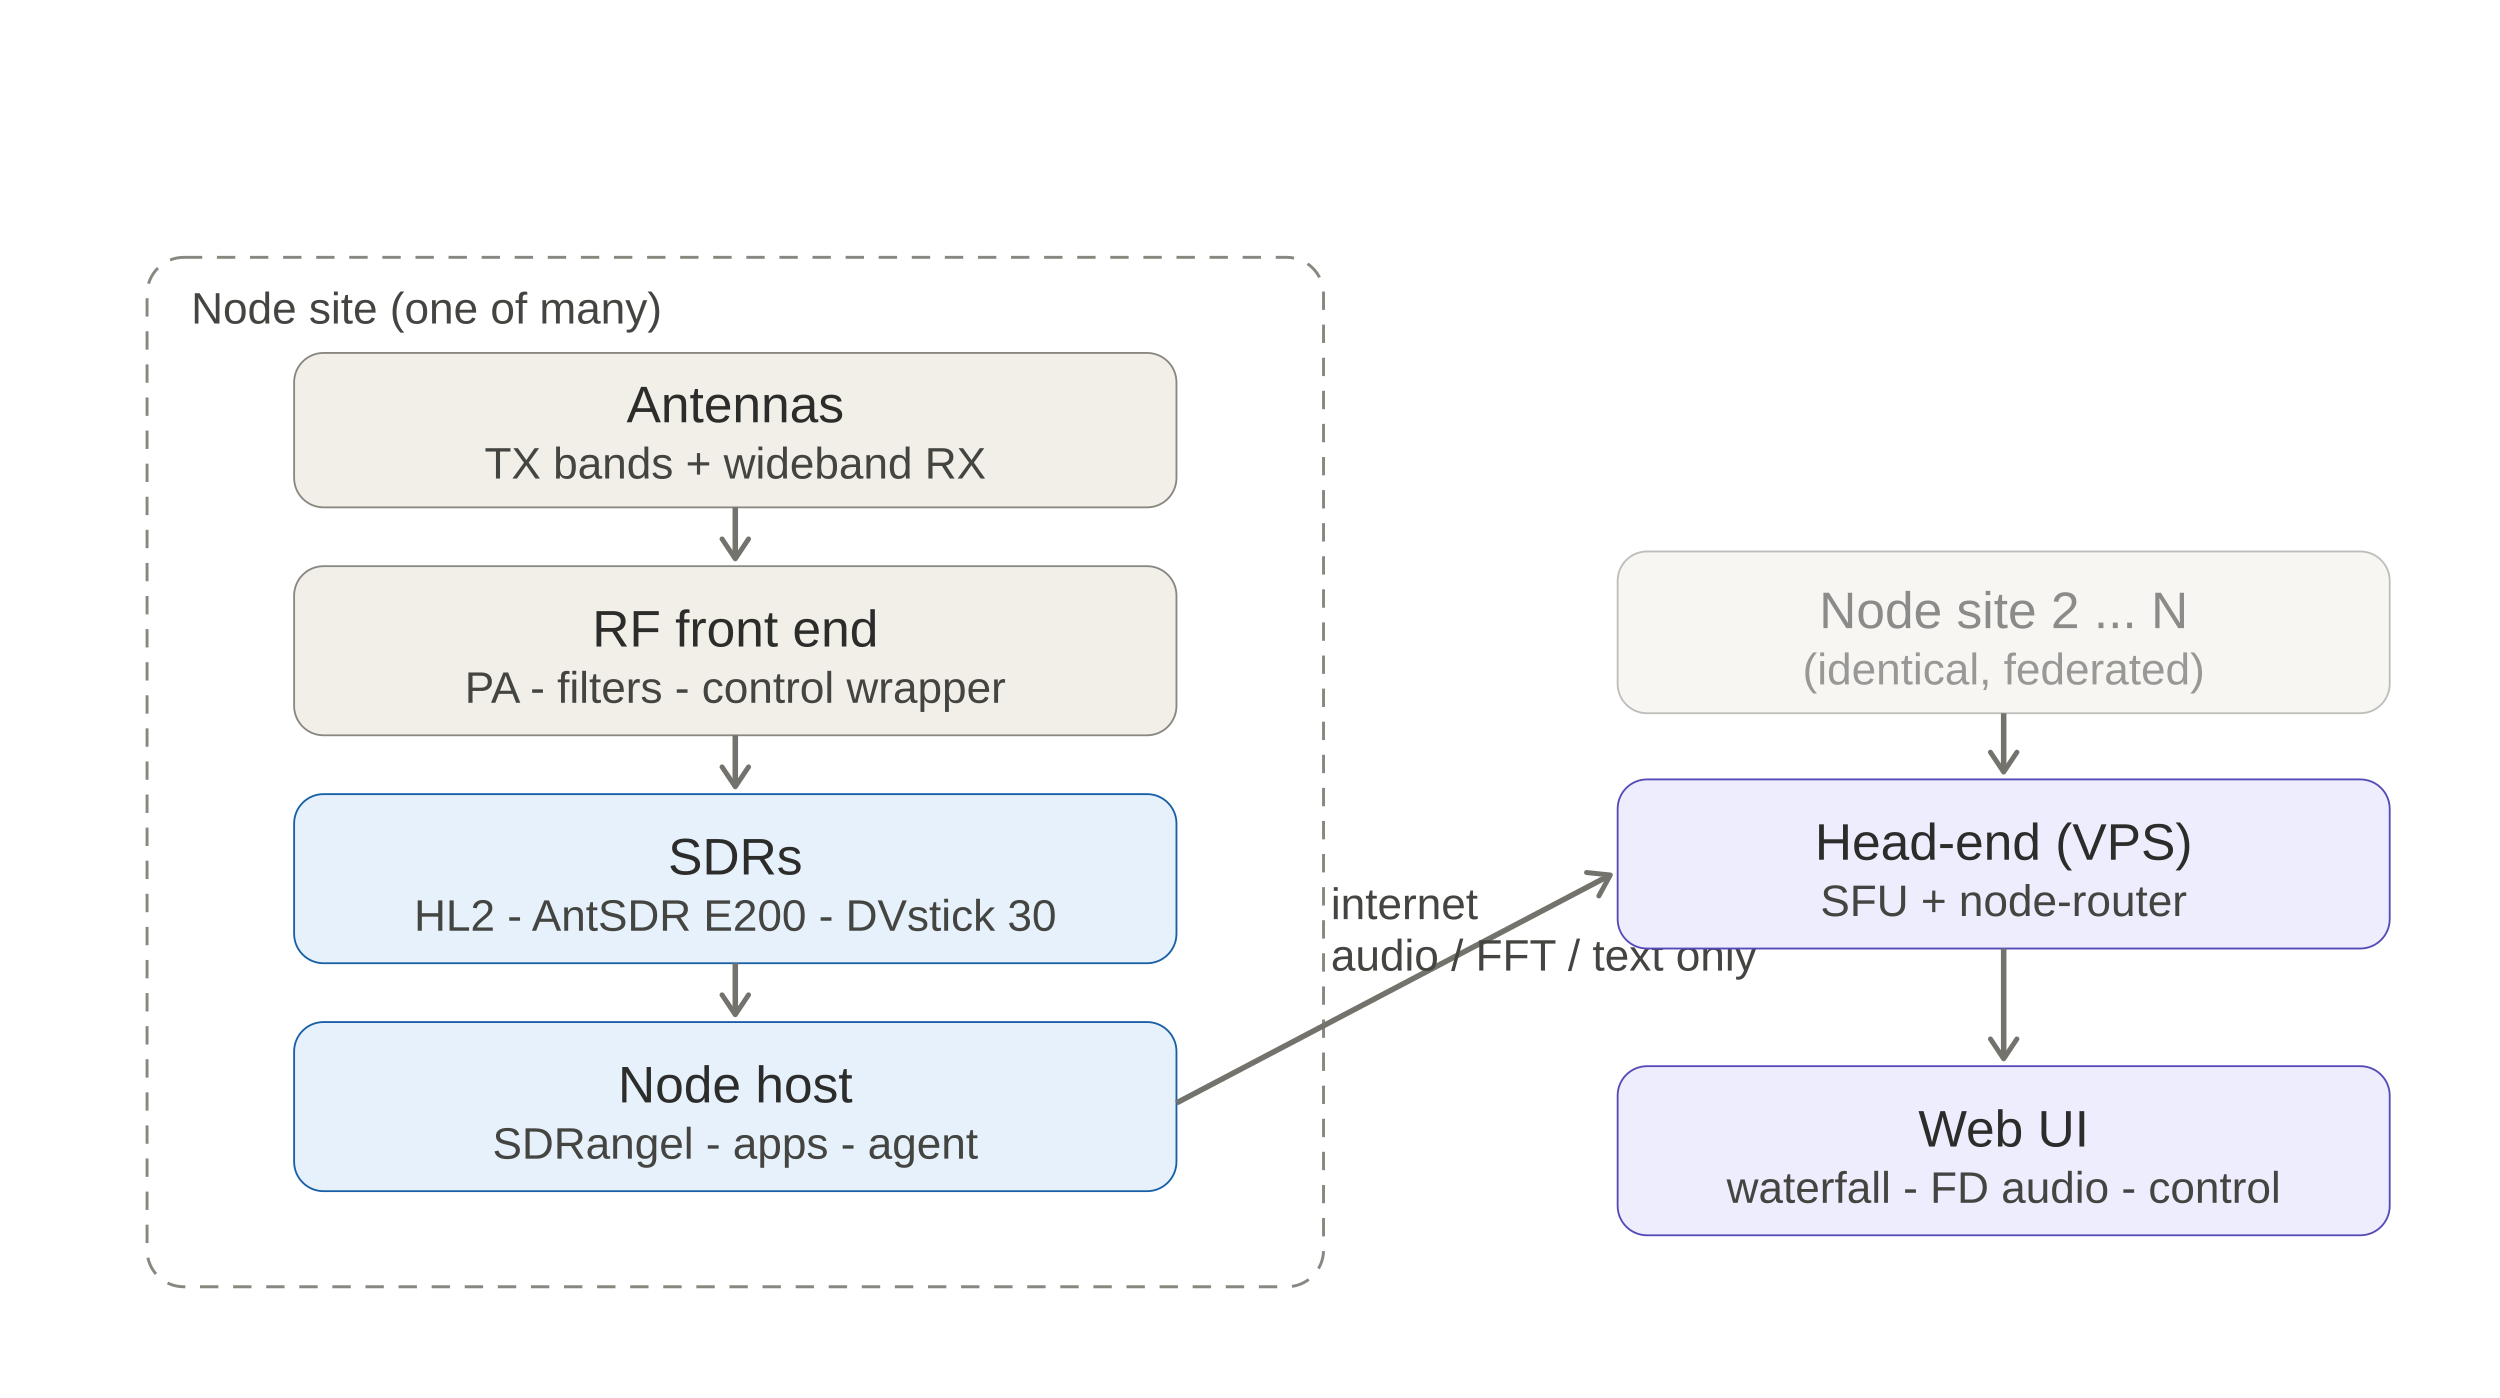
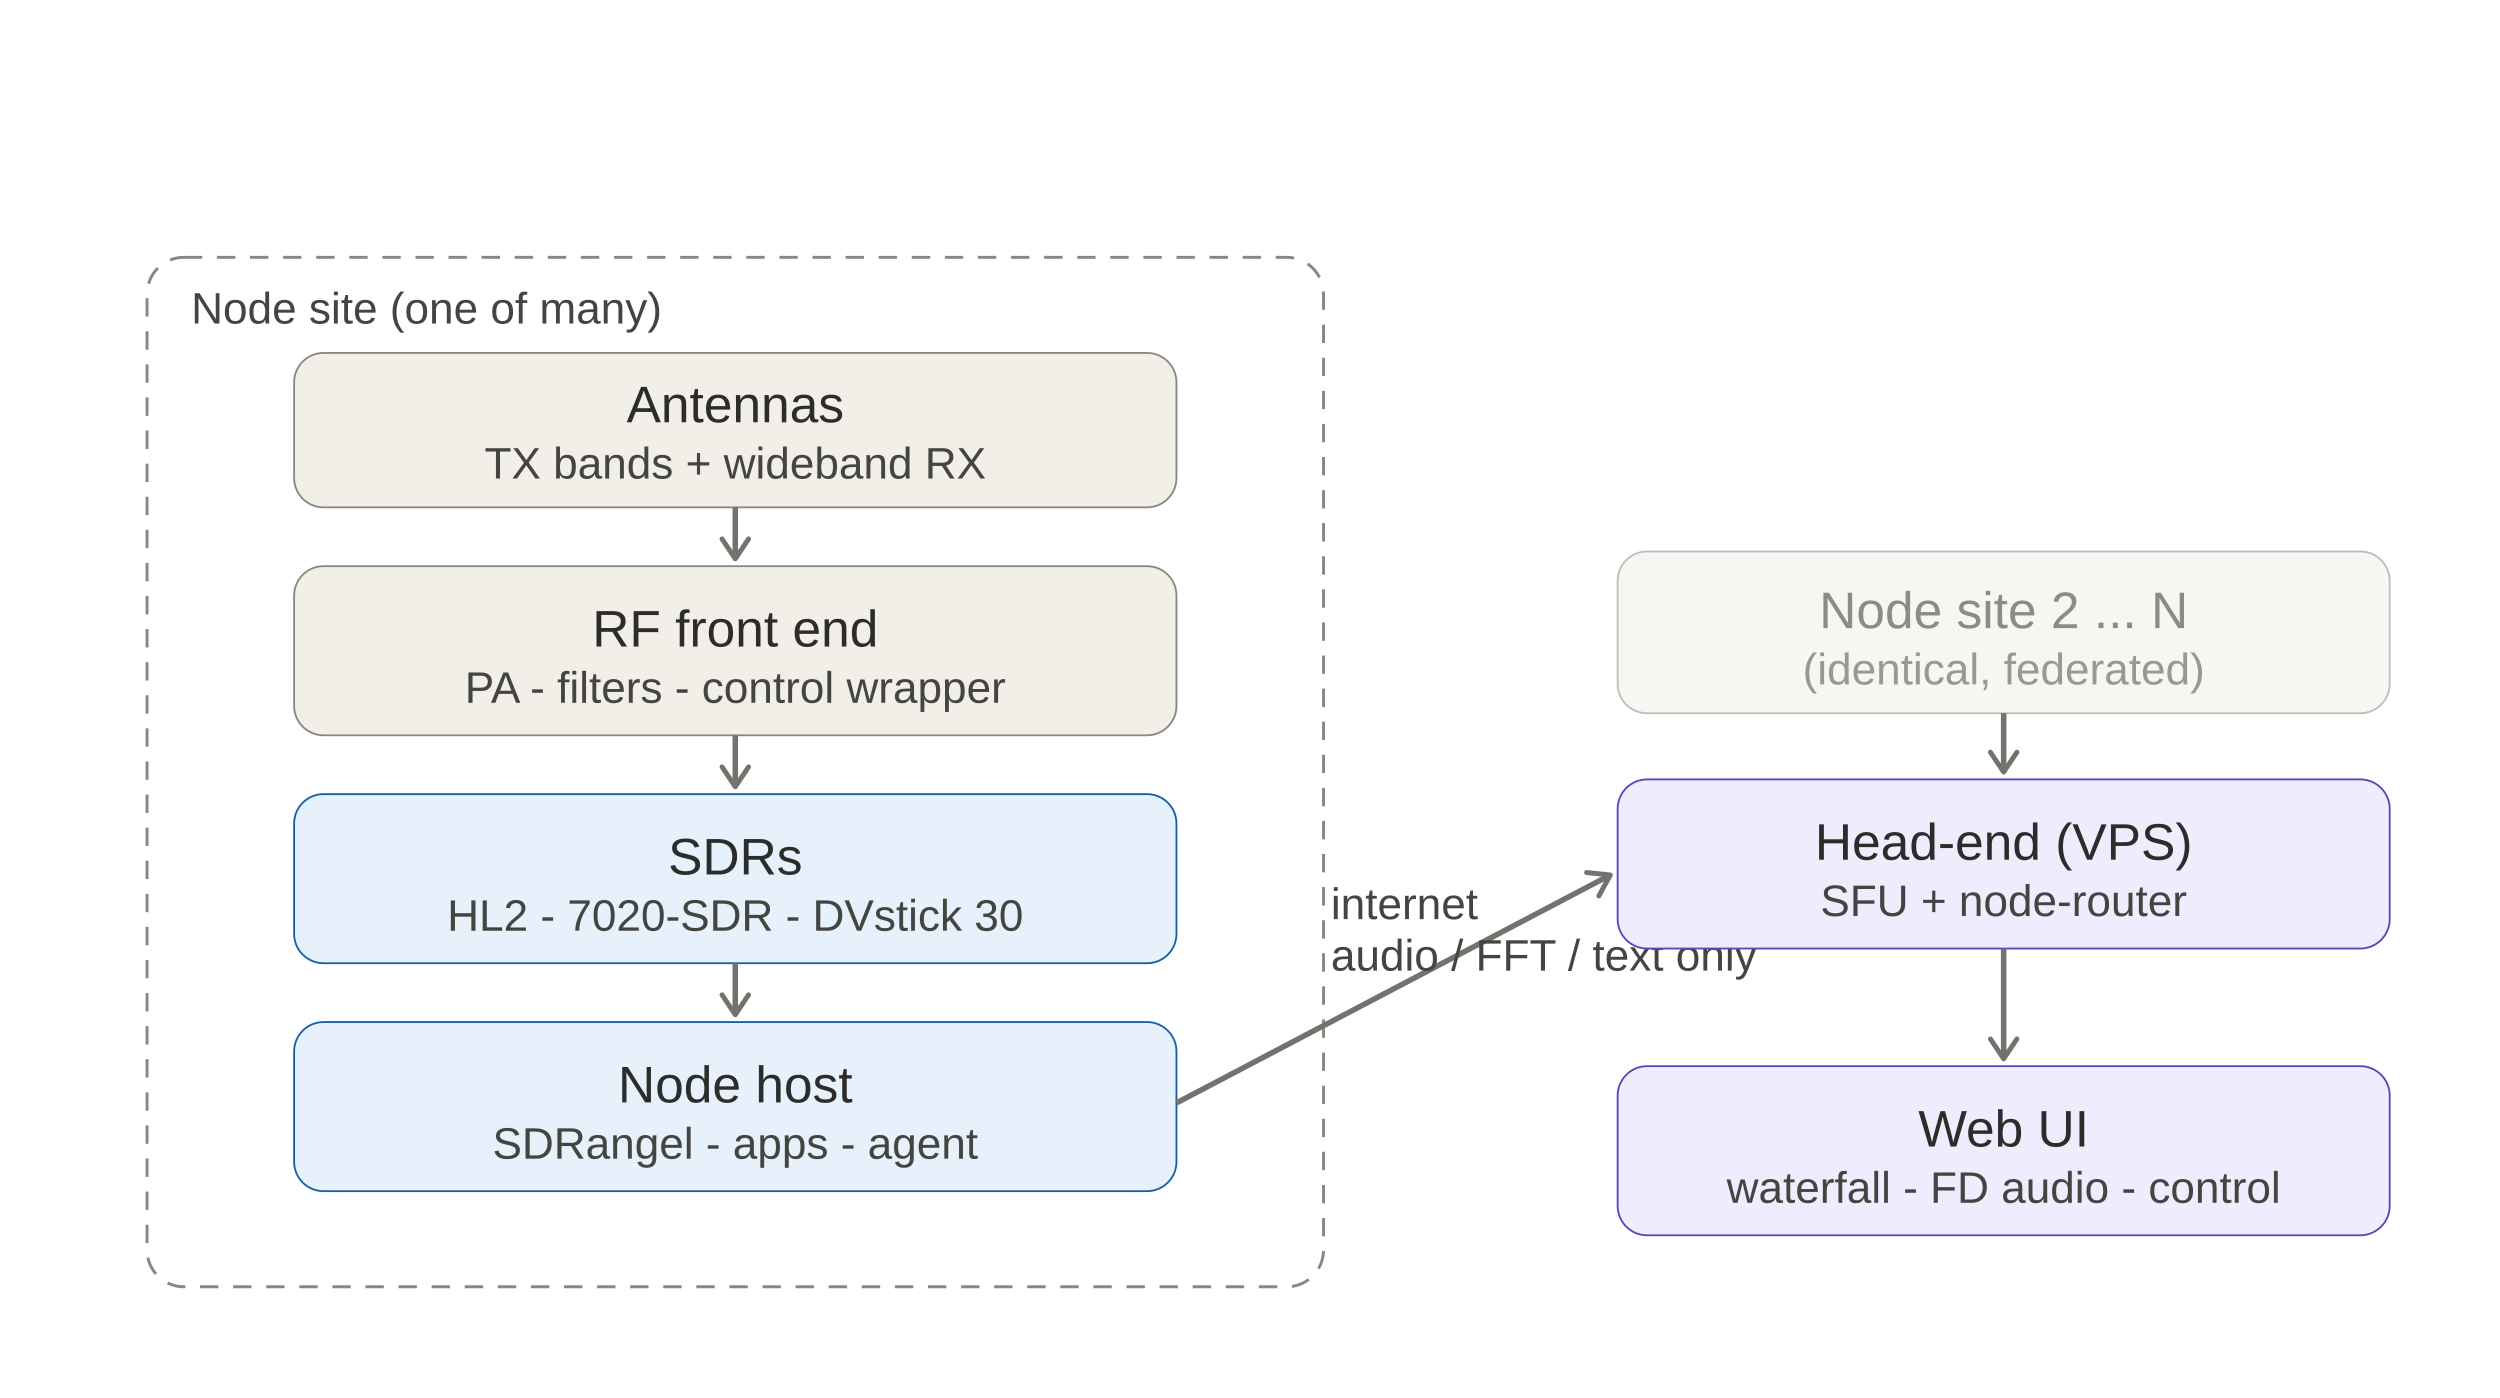
<svg xmlns="http://www.w3.org/2000/svg" width="680" viewBox="0 0 680 380" role="img">
  <style>
text{font-family:Arial,Helvetica,sans-serif}
.t{font-size:14px;fill:#2C2C2A}.ts{font-size:12px;fill:#444441}.th{font-size:14px;font-weight:500;fill:#2C2C2A}
.c-blue rect{fill:#E6F1FB;stroke:#185FA5}.c-gray rect{fill:#F1EFE8;stroke:#888780}
.c-purple rect{fill:#EEEDFE;stroke:#534AB7}
.arr{stroke:#73726c;stroke-width:1.5;fill:none}
</style>
  <defs>
    <marker id="arrow" viewBox="0 0 10 10" refX="8" refY="5" markerWidth="6" markerHeight="6" orient="auto-start-reverse">
      <path d="M2 1L8 5L2 9" fill="none" stroke="#73726c" stroke-width="1.5" stroke-linecap="round" stroke-linejoin="round" />
    </marker>
  </defs>
  <rect x="40" y="70" width="320" height="280" rx="10" fill="none" stroke="#888780" stroke-width="0.8" stroke-dasharray="5 4" />
  <text class="ts" x="52" y="88">Node site (one of many)</text>
  <g class="c-gray">
    <rect x="80" y="96" width="240" height="42" rx="8" stroke-width="0.5" />
    <text class="th" x="200" y="110" text-anchor="middle" dominant-baseline="central">Antennas</text>
    <text class="ts" x="200" y="126" text-anchor="middle" dominant-baseline="central">TX bands + wideband RX</text>
  </g>
  <line x1="200" y1="138" x2="200" y2="152" class="arr" marker-end="url(#arrow)" />
  <g class="c-gray">
    <rect x="80" y="154" width="240" height="46" rx="8" stroke-width="0.5" />
    <text class="th" x="200" y="171" text-anchor="middle" dominant-baseline="central">RF front end</text>
    <text class="ts" x="200" y="187" text-anchor="middle" dominant-baseline="central">PA - filters - control wrapper</text>
  </g>
  <line x1="200" y1="200" x2="200" y2="214" class="arr" marker-end="url(#arrow)" />
  <g class="c-blue">
    <rect x="80" y="216" width="240" height="46" rx="8" stroke-width="0.5" />
    <text class="th" x="200" y="233" text-anchor="middle" dominant-baseline="central">SDRs</text>
-     <text class="ts" x="200" y="249" text-anchor="middle" dominant-baseline="central">HL2 - AntSDR E200 - DVstick 30</text>
+     <text class="ts" x="200" y="249" text-anchor="middle" dominant-baseline="central">HL2 - 7020-SDR - DVstick 30</text>
  </g>
  <line x1="200" y1="262" x2="200" y2="276" class="arr" marker-end="url(#arrow)" />
  <g class="c-blue">
    <rect x="80" y="278" width="240" height="46" rx="8" stroke-width="0.5" />
    <text class="th" x="200" y="295" text-anchor="middle" dominant-baseline="central">Node host</text>
    <text class="ts" x="200" y="311" text-anchor="middle" dominant-baseline="central">SDRangel - apps - agent</text>
  </g>
  <line x1="320" y1="300" x2="438" y2="238" class="arr" marker-end="url(#arrow)" />
  <text class="ts" x="362" y="250">internet</text>
  <text class="ts" x="362" y="264">audio / FFT / text only</text>
  <g class="c-gray" opacity="0.55">
    <rect x="440" y="150" width="210" height="44" rx="8" stroke-width="0.5" />
    <text class="th" x="545" y="166" text-anchor="middle" dominant-baseline="central">Node site 2 ... N</text>
    <text class="ts" x="545" y="182" text-anchor="middle" dominant-baseline="central">(identical, federated)</text>
  </g>
  <line x1="545" y1="194" x2="545" y2="210" class="arr" marker-end="url(#arrow)" />
  <g class="c-purple">
    <rect x="440" y="212" width="210" height="46" rx="8" stroke-width="0.5" />
    <text class="th" x="545" y="229" text-anchor="middle" dominant-baseline="central">Head-end (VPS)</text>
    <text class="ts" x="545" y="245" text-anchor="middle" dominant-baseline="central">SFU + node-router</text>
  </g>
  <line x1="545" y1="258" x2="545" y2="288" class="arr" marker-end="url(#arrow)" />
  <g class="c-purple">
    <rect x="440" y="290" width="210" height="46" rx="8" stroke-width="0.5" />
    <text class="th" x="545" y="307" text-anchor="middle" dominant-baseline="central">Web UI</text>
    <text class="ts" x="545" y="323" text-anchor="middle" dominant-baseline="central">waterfall - FD audio - control</text>
  </g>
</svg>
